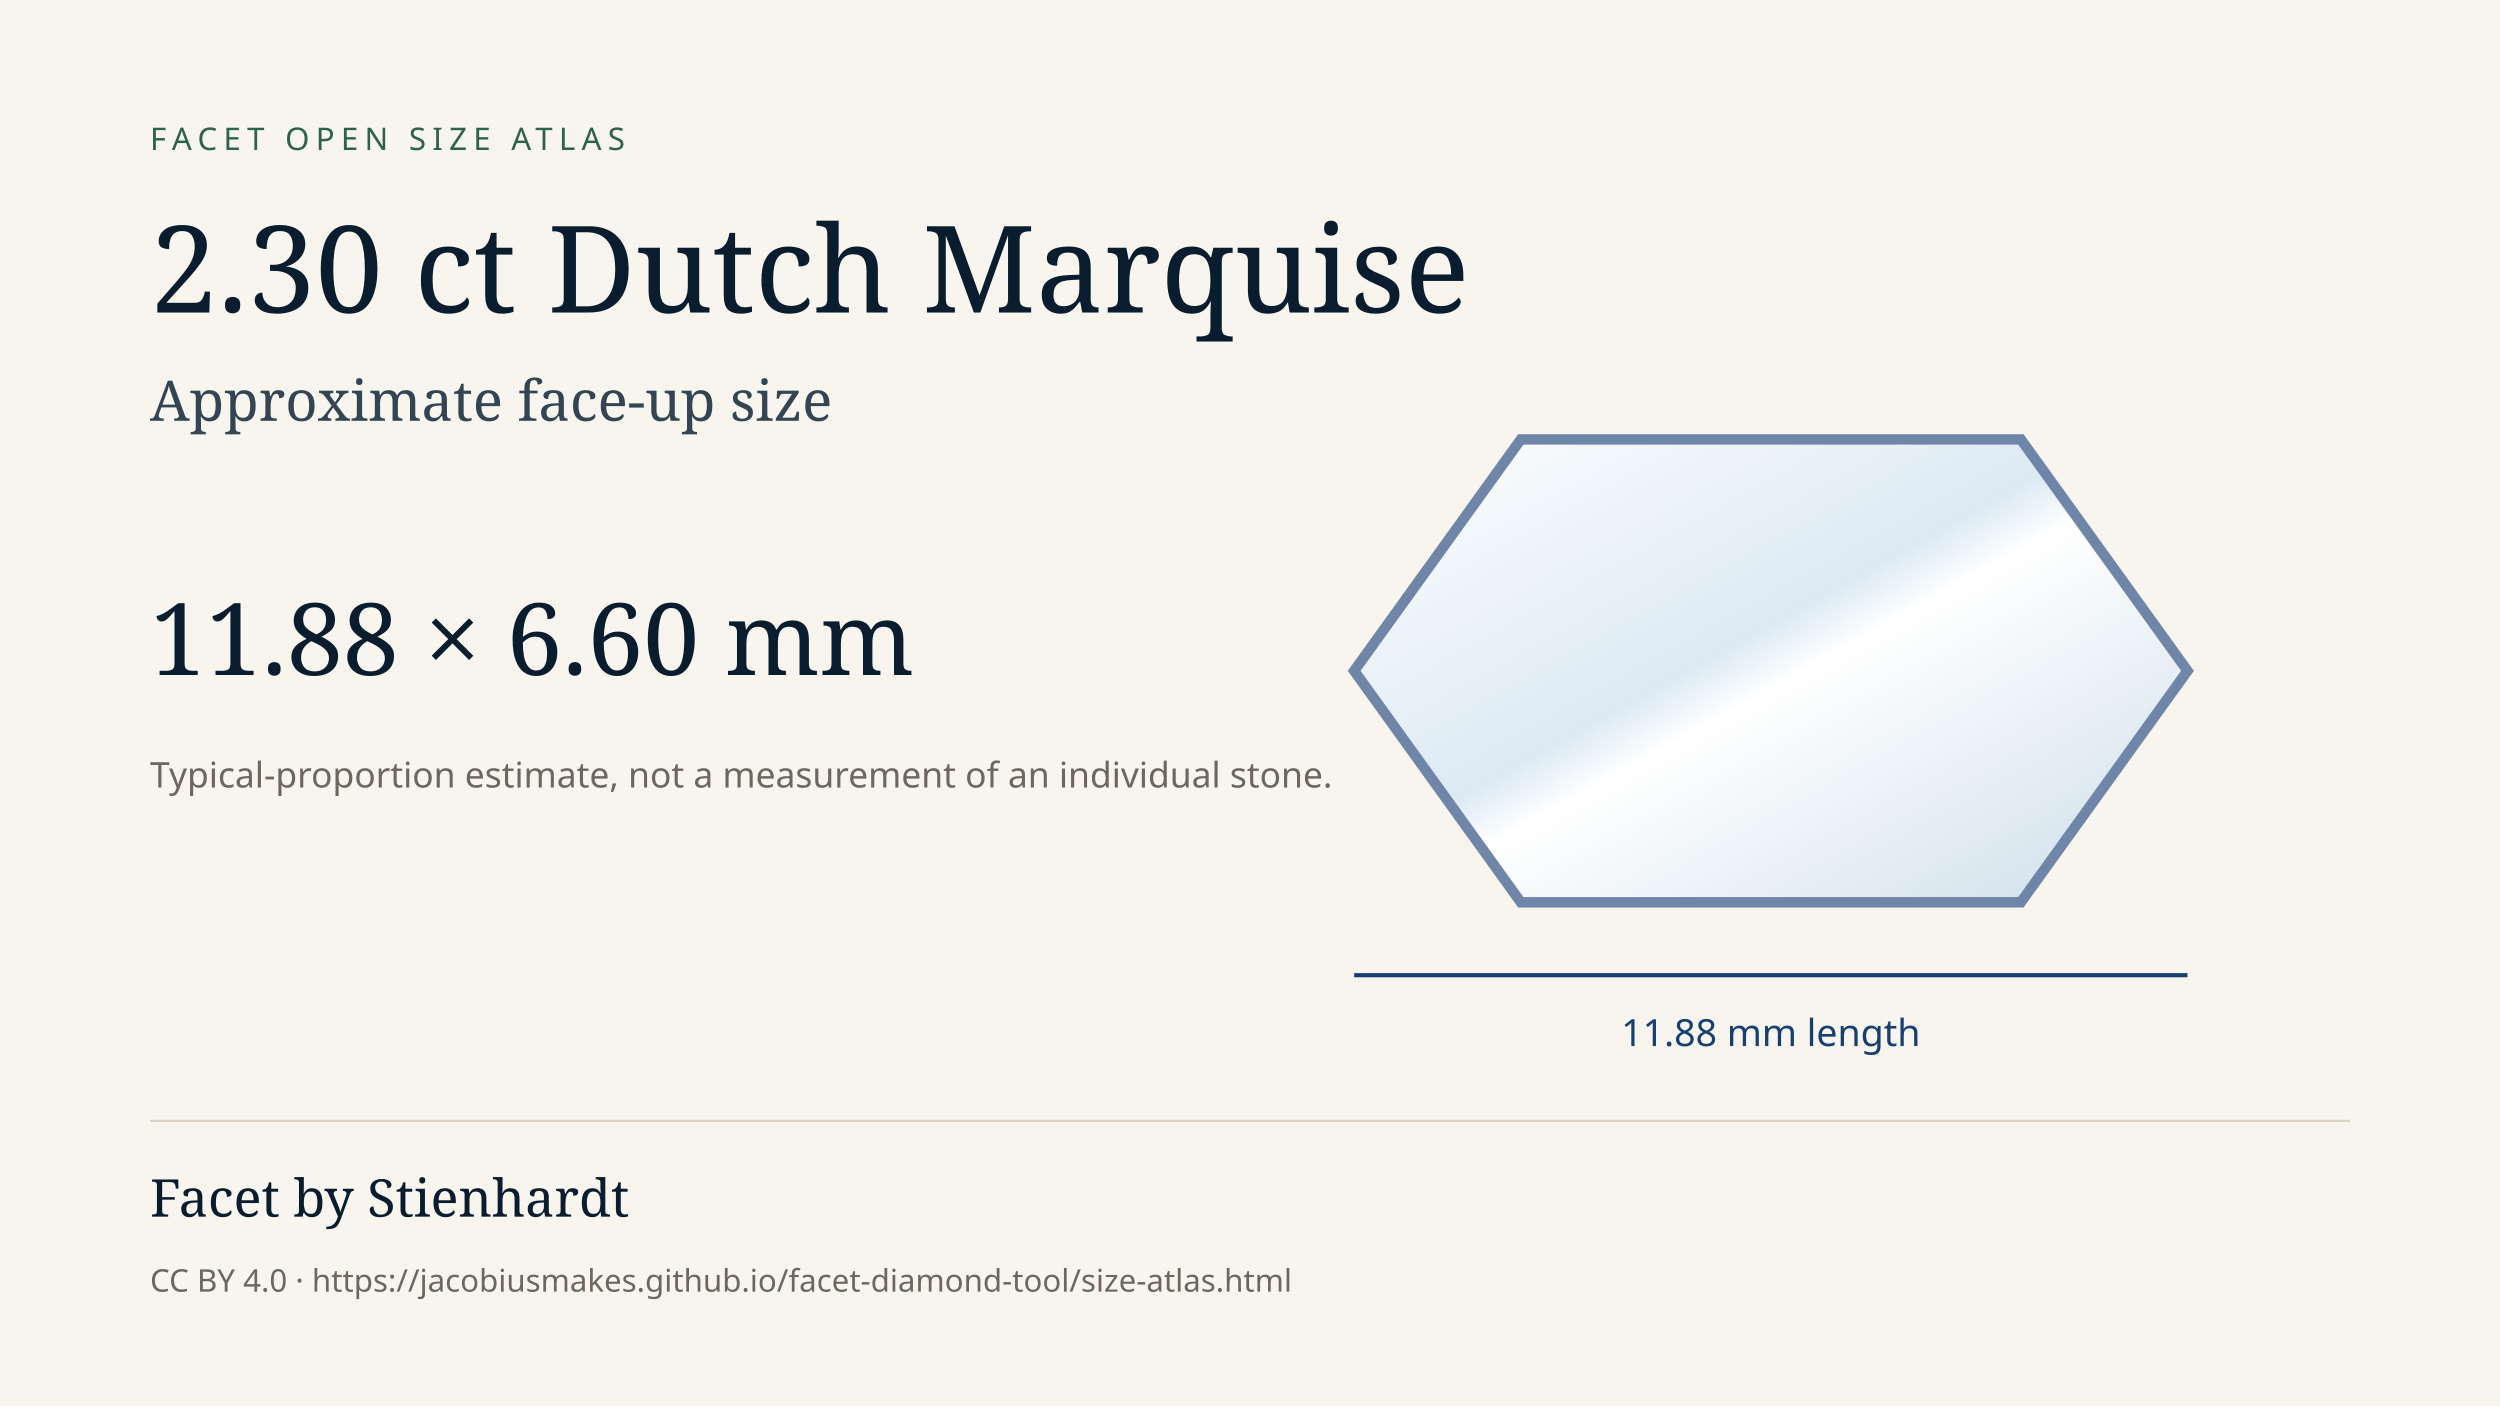
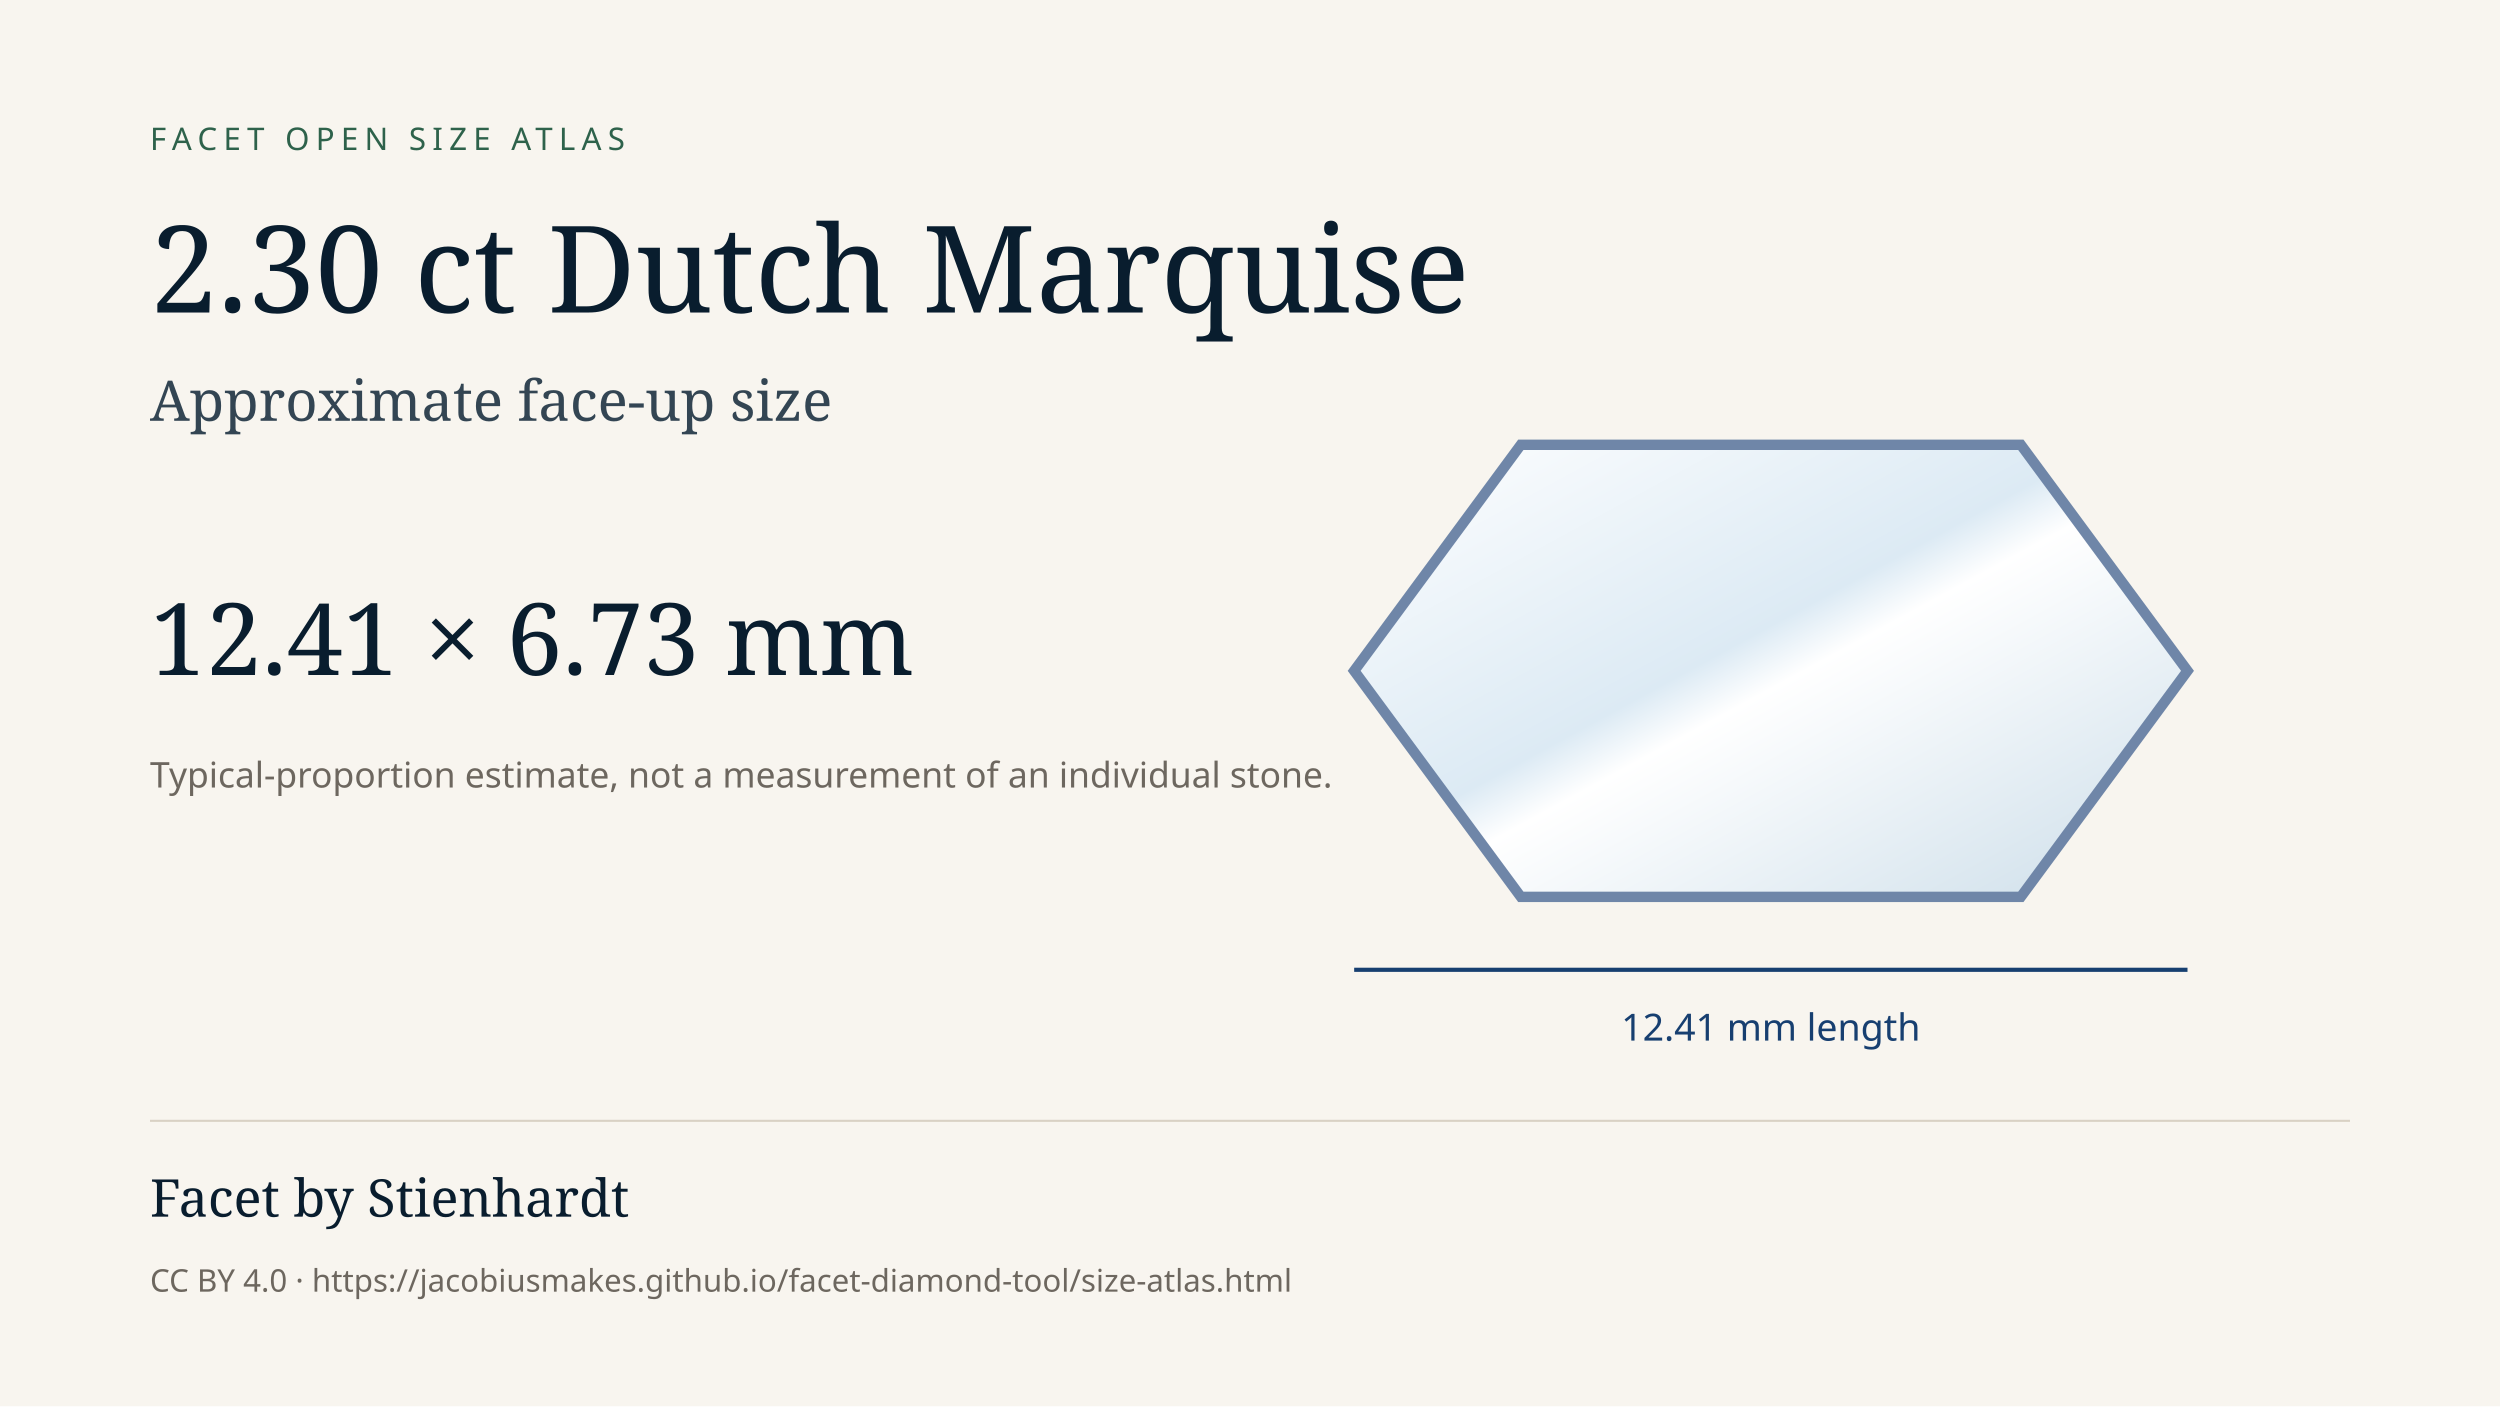
<svg xmlns="http://www.w3.org/2000/svg" width="1200" height="675" viewBox="0 0 1200 675" role="img" aria-labelledby="title description">
  <defs>
    <linearGradient id="paper" x1="0" y1="0" x2="1" y2="1">
      <stop stop-color="#fffdfa" />
      <stop offset="1" stop-color="#edf3f7" />
    </linearGradient>
    <linearGradient id="stone" x1="0" y1="0" x2="1" y2="1">
      <stop stop-color="#ffffff" />
      <stop offset="0.45" stop-color="#dceaf4" />
      <stop offset="0.52" stop-color="#ffffff" />
      <stop offset="1" stop-color="#cbdde9" />
    </linearGradient>
  </defs>
  <rect width="1200" height="675" fill="#f8f5ef" />
  <text x="72" y="72" fill="#2e624b" font-family="Verdana, sans-serif" font-size="15" letter-spacing="3">FACET OPEN SIZE ATLAS</text>
  <text x="72" y="150" fill="#091d2e" font-family="Georgia, serif" font-size="58">2.30 ct Dutch Marquise</text>
  <text x="72" y="202" fill="#334553" font-family="Georgia, serif" font-size="27">Approximate face-up size</text>
  <g fill="url(#stone)" stroke="#6f86a8" stroke-width="5">
-     <polygon points="650.0,322 730.0,210.9 970.0,210.9 1050.0,322 970.0,433.1 730.0,433.1" />
+     <polygon points="650.0,322 730.0,213.5 970.0,213.5 1050.0,322 970.0,430.5 730.0,430.5" />
  </g>
-   <line x1="650.0" y1="468.1" x2="1050.0" y2="468.1" stroke="#173f70" stroke-width="2" />
-   <text x="850" y="502.1" fill="#173f70" text-anchor="middle" font-family="Verdana, sans-serif" font-size="18">11.88 mm length</text>
-   <text x="72" y="324" fill="#091d2e" font-family="Georgia, serif" font-size="48">11.88 × 6.60 mm</text>
+   <line x1="650.0" y1="465.5" x2="1050.0" y2="465.5" stroke="#173f70" stroke-width="2" />
+   <text x="850" y="499.5" fill="#173f70" text-anchor="middle" font-family="Verdana, sans-serif" font-size="18">12.41 mm length</text>
+   <text x="72" y="324" fill="#091d2e" font-family="Georgia, serif" font-size="48">12.41 × 6.73 mm</text>
  <text x="72" y="378" fill="#6d675f" font-family="Verdana, sans-serif" font-size="17">Typical-proportion estimate, not a measurement of an individual stone.</text>
  <line x1="72" y1="538" x2="1128" y2="538" stroke="#d9d1c4" />
  <text x="72" y="584" fill="#091d2e" font-family="Georgia, serif" font-size="25">Facet by Stienhardt</text>
  <text x="72" y="620" fill="#6d675f" font-family="Verdana, sans-serif" font-size="15">CC BY 4.0 · https://jacobiusmakes.github.io/facet-diamond-tool/size-atlas.html</text>
</svg>
